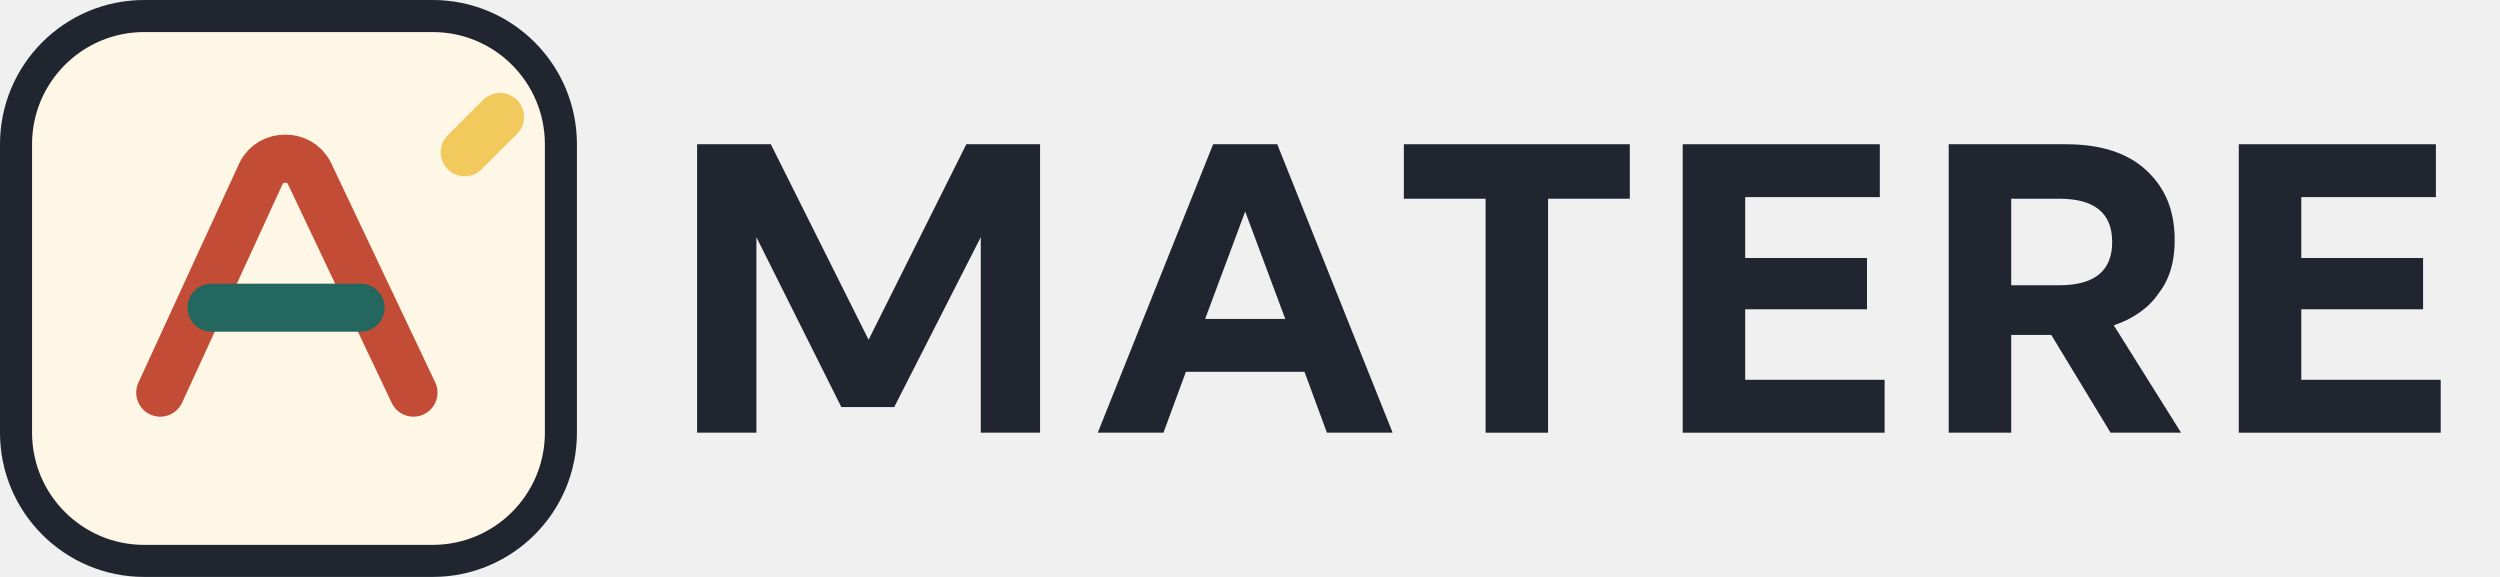
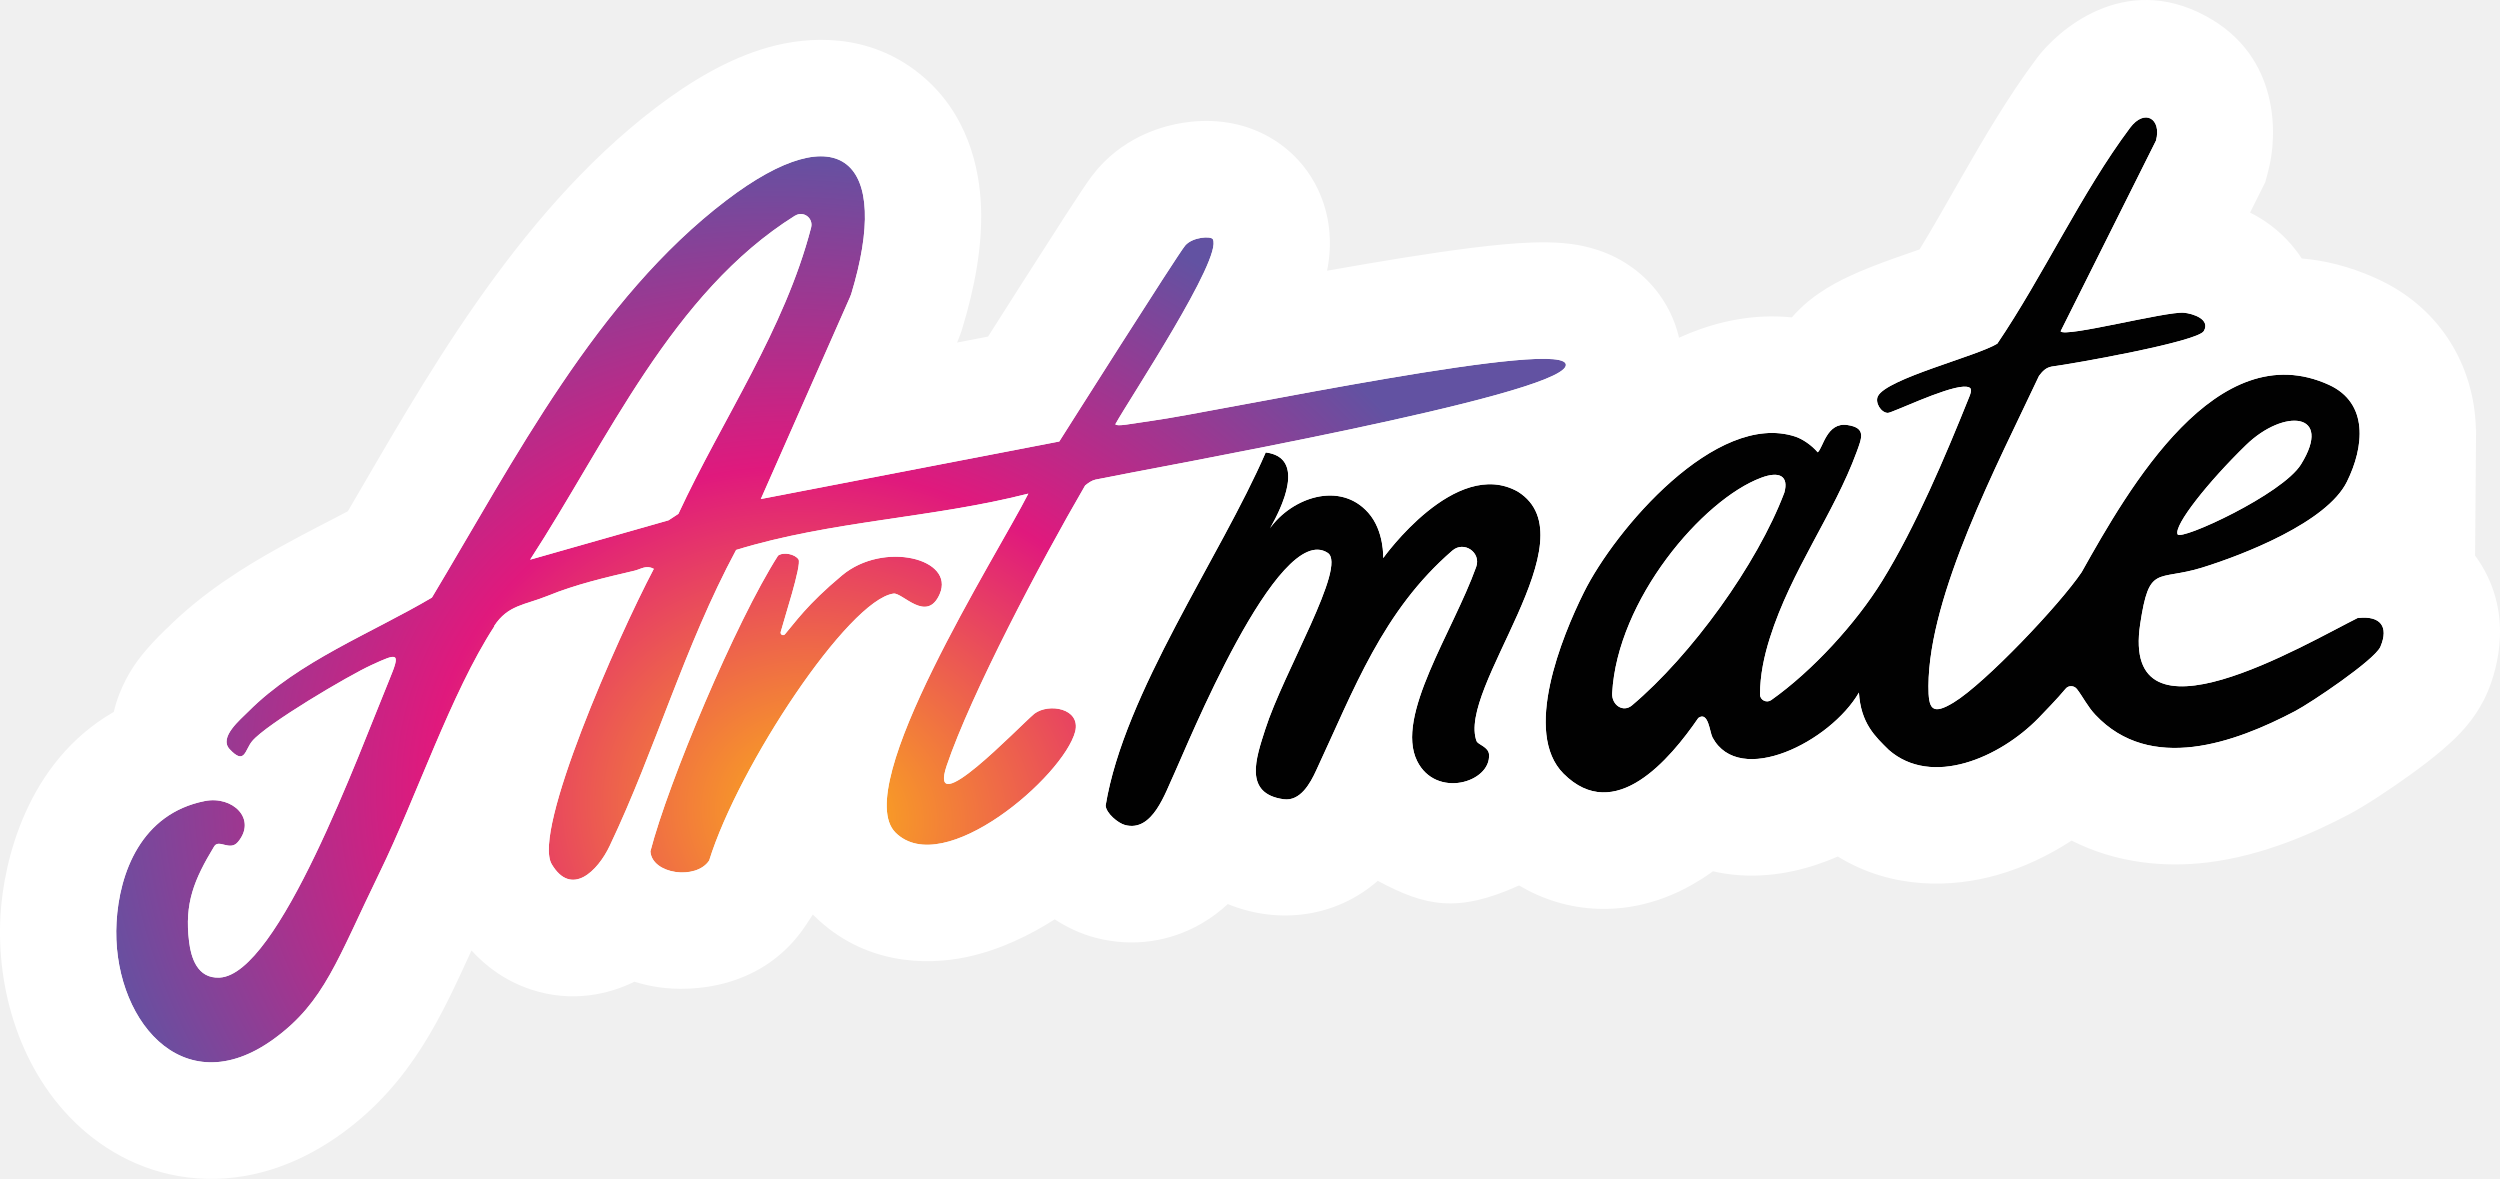
- <svg xmlns="http://www.w3.org/2000/svg" width="156" height="36" viewBox="0 0 156 36" fill="none" role="img" aria-labelledby="title">
-   <rect x="1" y="1" width="34" height="34" rx="8" fill="#FFF7E6" stroke="#202530" stroke-width="2" />
-   <path d="M10 24.5L16.3 10.8C16.9 9.6 18.7 9.6 19.3 10.8L25.8 24.5" stroke="#C24C36" stroke-width="3" stroke-linecap="round" stroke-linejoin="round" />
-   <path d="M13.2 19.2H22.5" stroke="#24675F" stroke-width="3" stroke-linecap="round" />
-   <path d="M29 9.5L31.2 7.3" stroke="#F2C95C" stroke-width="3" stroke-linecap="round" />
-   <path d="M43.5 27V9H48.1L54.2 21.2L60.3 9H64.9V27H61.2V14.8L55.8 25.4H52.5L47.2 14.8V27H43.5Z" fill="#202530" />
-   <path d="M68.5 27L75.7 9H79.7L86.9 27H82.8L81.4 23.2H74L72.6 27H68.5ZM75.2 19.9H80.2L77.7 13.2L75.2 19.9Z" fill="#202530" />
-   <path d="M92.7 27V12.4H87.6V9H101.7V12.4H96.6V27H92.7Z" fill="#202530" />
-   <path d="M105 27V9H117.3V12.3H108.9V16.1H116.5V19.3H108.9V23.7H117.6V27H105Z" fill="#202530" />
-   <path d="M121.6 27V9H128.9C131 9 132.7 9.5 133.9 10.6C135.1 11.7 135.7 13.1 135.7 15C135.7 16.3 135.4 17.4 134.7 18.3C134.1 19.2 133.1 19.9 131.9 20.3L136.1 27H131.7L128 20.9H125.5V27H121.6ZM125.5 17.8H128.5C130.7 17.8 131.8 16.9 131.8 15.1C131.8 13.3 130.7 12.4 128.5 12.4H125.5V17.8Z" fill="#202530" />
-   <path d="M139.7 27V9H152V12.3H143.6V16.1H151.2V19.3H143.6V23.7H152.3V27H139.7Z" fill="#202530" />
+ <svg xmlns="http://www.w3.org/2000/svg" width="123" height="58" viewBox="0 0 123 58" fill="none">
+   <g clip-path="url(#clip0_1736_801)">
+     <path d="M116.028 30.389C113.44 31.672 104.326 37.117 105.297 30.702C105.745 27.741 106.106 28.613 108.329 27.932C110.378 27.298 114.486 25.699 115.469 23.7C116.312 21.995 116.55 19.833 114.582 18.934C109.072 16.421 104.74 24.005 102.416 28.151C101.339 29.751 97.669 33.618 96.117 34.563C95.043 35.217 94.874 34.876 94.879 33.753C94.901 29.244 98.284 22.826 100.318 18.495C100.49 18.268 100.649 18.092 100.944 18.035C101.987 17.901 108.119 16.816 108.427 16.29C108.764 15.706 107.89 15.431 107.454 15.387C106.589 15.306 101.558 16.626 101.381 16.299L106.074 6.918C106.361 5.843 105.517 5.319 104.793 6.295C102.429 9.45 100.507 13.602 98.267 16.908C97.271 17.523 92.838 18.624 92.394 19.49C92.235 19.799 92.538 20.307 92.88 20.316C93.075 20.323 95.652 19.072 96.599 19.026C97.026 19.008 97.03 19.167 96.891 19.515C95.721 22.429 94.241 25.932 92.598 28.587C91.322 30.653 89.186 33 87.14 34.447C86.912 34.605 86.59 34.443 86.592 34.167C86.595 33.221 86.79 32.29 87.079 31.379C88.127 28.06 90.234 25.272 91.344 22.246C91.599 21.543 91.829 21.05 90.891 20.911C89.871 20.76 89.694 22.041 89.432 22.254C89.127 21.897 88.681 21.596 88.323 21.479C84.427 20.209 79.452 26.066 77.925 29.147C76.83 31.349 74.918 36.056 76.925 38.065C79.444 40.582 82.157 37.364 83.557 35.324C84.056 34.975 84.114 36.026 84.255 36.284C85.58 38.743 90.056 36.499 91.458 34.076C91.55 35.589 92.261 36.241 92.927 36.897C95.039 38.744 98.388 37.283 100.294 35.33C100.551 35.061 101.231 34.368 101.626 33.888C101.77 33.709 102.048 33.721 102.187 33.906C102.493 34.305 102.705 34.76 103.092 35.17C105.798 38.045 109.942 36.555 112.924 34.984C113.715 34.568 116.842 32.463 117.116 31.819C117.543 30.815 117.102 30.292 116.044 30.403L116.028 30.408L116.028 30.389ZM113.209 22.846C112.297 24.321 107.295 26.616 107.138 26.289C106.935 25.857 108.65 23.697 110.505 21.895C112.36 20.093 114.806 20.264 113.209 22.846ZM80.291 34.705C79.851 35.075 79.288 34.682 79.318 34.108C79.568 29.513 83.755 24.591 86.643 23.509C87.57 23.158 88.009 23.439 87.789 24.235C86.446 27.784 83.206 32.247 80.291 34.705Z" fill="#010101" />
+     <path d="M72.657 36.487C71.638 33.892 78.354 26.503 74.685 24.191C71.613 22.455 68.055 27.457 68.055 27.457C68.055 27.457 68.114 26.122 67.32 25.226C65.796 23.509 63.127 24.659 62.234 26.403C62.234 26.403 64.79 22.574 62.274 22.26C60.049 27.395 55.306 34.093 54.398 39.632C54.417 40.008 55.006 40.503 55.359 40.594C56.715 40.945 57.32 39.028 57.791 38.026C58.334 36.864 62.882 25.584 65.326 27.204C66.292 27.844 63.142 33.086 62.249 35.891C61.8 37.294 61.169 39.05 63.158 39.324C63.976 39.434 64.468 38.539 64.756 37.91C66.624 33.908 68.022 30.057 71.458 27.089C72.03 26.596 72.884 27.183 72.628 27.894C71.479 31.093 68.629 35.227 69.722 37.44C70.647 39.31 73.356 38.501 73.262 37.122C73.237 36.749 72.725 36.635 72.667 36.485L72.662 36.484L72.657 36.487Z" fill="#010101" />
+     <path d="M24.309 30.804C24.992 29.758 25.809 29.777 26.952 29.313C28.327 28.752 29.772 28.416 31.213 28.079C31.549 27.999 31.786 27.784 32.167 27.986C30.372 31.394 26.177 40.893 27.145 42.52C28.114 44.146 29.411 42.855 29.997 41.616C32.26 36.861 33.637 31.866 36.216 27.057C40.878 25.621 45.861 25.496 50.593 24.286C49.064 27.304 41.788 38.722 44.063 40.967C46.421 43.296 52.335 38.184 52.901 35.987C53.176 34.844 51.601 34.581 50.893 35.112C50.065 35.813 45.616 40.505 46.577 37.669C47.776 34.138 51.165 27.707 53.389 23.885C53.543 23.762 53.697 23.644 53.896 23.597C56.846 22.986 76.62 19.486 77.034 18.001C77.448 16.515 59.911 20.255 56.675 20.702C55.605 20.85 54.959 21.003 54.874 20.872C55.574 19.609 60.173 12.688 59.672 11.77C59.582 11.603 58.678 11.654 58.313 12.078C57.948 12.502 52.115 21.721 52.115 21.721L37.433 24.552L41.82 14.617C41.842 14.569 41.861 14.514 41.879 14.465C43.868 7.913 41.355 5.576 35.74 9.852C29.353 14.713 25.318 22.613 21.25 29.4C18.284 31.152 14.69 32.529 12.227 34.998C11.822 35.406 10.757 36.274 11.295 36.857C12.047 37.664 12.042 36.903 12.406 36.464C13.104 35.625 17.135 33.241 18.278 32.718C19.596 32.113 19.719 32.076 19.154 33.444C17.649 37.084 13.703 47.948 10.804 48.097C9.691 48.154 9.396 47.087 9.302 46.323C9.07 44.438 9.547 43.281 10.534 41.648C10.768 41.255 11.31 41.904 11.71 41.42C12.645 40.296 11.452 39.139 10.078 39.41C6.939 40.031 5.871 42.954 5.734 45.371C5.464 50.005 8.921 54.426 13.476 51.114C15.973 49.298 16.59 47.208 18.678 42.926C20.46 39.28 22.192 34.087 24.32 30.817L24.309 30.804ZM39.117 10.613C39.528 10.355 40.026 10.73 39.906 11.197C38.599 16.229 35.553 20.598 33.376 25.281L32.89 25.599L26.082 27.535C29.883 21.689 33.055 14.404 39.112 10.612L39.117 10.613Z" fill="url(#paint0_radial_1736_801)" />
+     <path d="M38.281 27.336C36.203 30.585 32.874 38.494 32 41.884C32.064 43.01 34.249 43.314 34.891 42.336C36.343 37.668 41.734 29.537 43.956 29.205C44.397 29.136 45.598 30.68 46.233 29.227C46.995 27.486 43.473 26.602 41.432 28.305C39.691 29.756 39.106 30.643 38.616 31.21C38.528 31.3 38.377 31.217 38.41 31.092C38.553 30.534 39.455 27.778 39.286 27.522C39.116 27.266 38.56 27.14 38.281 27.336Z" fill="url(#paint1_radial_1736_801)" />
+     <path d="M100.22 2.852C101.216 1.525 104.468 -1.401 108.526 0.789C112.233 2.789 112.041 6.753 111.601 8.398L111.451 8.963L110.703 10.457C110.903 10.558 111.104 10.672 111.304 10.799C111.786 11.107 112.594 11.709 113.244 12.716C114.38 12.812 115.572 13.104 116.81 13.651L116.954 13.716L116.956 13.717C119.972 15.095 121.521 17.76 121.776 20.477C121.797 20.695 121.809 20.911 121.814 21.124L121.823 21.119L121.774 27.333C123.755 30.04 122.851 32.956 122.382 34.063L122.38 34.066L122.379 34.069C121.919 35.148 121.225 35.873 121.047 36.062C120.74 36.387 120.425 36.67 120.173 36.886C119.657 37.327 119.073 37.768 118.553 38.142C117.586 38.839 116.344 39.66 115.584 40.059V40.059C113.895 40.949 111.375 42.101 108.586 42.436C106.547 42.68 104.164 42.493 101.922 41.357C100.817 42.079 99.572 42.679 98.242 43.055C96.087 43.664 93.115 43.798 90.419 42.14C90.233 42.221 90.047 42.298 89.862 42.368C88.585 42.855 86.81 43.283 84.867 42.981C84.671 42.951 84.475 42.913 84.279 42.867C84.101 42.996 83.919 43.12 83.733 43.239C82.557 43.989 80.803 44.784 78.644 44.714C77.194 44.667 75.88 44.242 74.737 43.565C71.714 44.931 70.137 44.598 67.787 43.337C65.727 45.14 62.9 45.499 60.408 44.48C60.04 44.821 59.601 45.16 59.083 45.457C57.582 46.318 55.762 46.619 53.926 46.144C53.124 45.936 52.441 45.591 51.893 45.232C50.705 45.989 49.2 46.745 47.522 47.094C45.551 47.504 42.493 47.465 40.049 45.052C40.03 45.033 40.011 45.014 39.992 44.995L39.672 45.484C37.581 48.675 34.032 48.815 32.388 48.57C32.02 48.515 31.623 48.429 31.212 48.301C29.968 48.915 28.145 49.352 26.125 48.684C24.848 48.261 23.894 47.528 23.197 46.763C21.788 49.825 20.313 53.226 16.837 55.754C14.932 57.139 12.665 58.052 10.183 57.998C7.669 57.943 5.537 56.906 3.957 55.473C0.984 52.775 -0.185 48.658 0.023 45.045H0.023C0.174 42.4 1.305 37.496 5.598 35.026C5.892 33.777 6.49 32.889 6.797 32.471C7.384 31.669 8.43 30.697 8.177 30.952L8.179 30.95L8.182 30.946C9.987 29.137 12.062 27.866 13.787 26.911C15.282 26.085 16.18 25.652 17.114 25.154C20.704 19.029 25.28 10.615 32.281 5.287C33.97 4.001 35.838 2.882 37.802 2.329C39.77 1.775 42.712 1.596 45.239 3.626C47.628 5.545 48.19 8.299 48.265 10.147C48.344 12.099 47.953 14.156 47.352 16.135L47.312 16.267L47.266 16.396C47.263 16.402 47.264 16.401 47.26 16.413C47.257 16.422 47.252 16.434 47.247 16.448C47.237 16.475 47.222 16.518 47.203 16.568C47.178 16.634 47.139 16.733 47.088 16.854L48.612 16.56C49.099 15.792 49.675 14.886 50.258 13.972C51.012 12.79 51.783 11.585 52.392 10.644C52.695 10.176 52.968 9.759 53.181 9.438C53.256 9.325 53.64 8.732 53.983 8.334L54.052 8.255C55.512 6.612 57.372 6.173 58.202 6.041C58.735 5.957 59.403 5.909 60.134 5.995C60.485 6.036 61.07 6.131 61.735 6.399C62.245 6.604 63.74 7.278 64.691 9.02L64.691 9.02C65.477 10.46 65.452 11.814 65.418 12.367C65.396 12.72 65.347 13.042 65.292 13.319C65.938 13.204 66.598 13.089 67.267 12.976C69.651 12.57 72.093 12.195 73.966 12.024C74.835 11.946 75.925 11.876 76.909 11.962C77.28 11.994 78.367 12.095 79.497 12.669C80.106 12.979 81.192 13.659 81.969 14.999C82.275 15.528 82.483 16.073 82.609 16.615C82.782 16.536 82.958 16.46 83.136 16.389C84.529 15.827 86.267 15.422 88.158 15.616C88.707 14.982 89.251 14.598 89.494 14.431C90.012 14.074 90.529 13.808 90.91 13.627C91.681 13.261 92.538 12.943 93.204 12.705C93.826 12.483 94.117 12.384 94.443 12.271C95.097 11.202 95.762 10.022 96.522 8.693C97.566 6.869 98.79 4.764 100.204 2.874C100.206 2.871 100.208 2.868 100.21 2.865C100.213 2.861 100.216 2.857 100.22 2.852ZM41.88 14.466C43.869 7.914 41.356 5.577 35.74 9.853C29.354 14.713 25.319 22.614 21.251 29.401C18.284 31.152 14.691 32.53 12.228 34.999C11.823 35.407 10.757 36.275 11.296 36.858C12.048 37.664 12.042 36.904 12.406 36.465C13.105 35.625 17.135 33.242 18.279 32.719C19.597 32.114 19.72 32.077 19.155 33.444C17.65 37.085 13.704 47.949 10.805 48.098C9.692 48.155 9.396 47.088 9.303 46.324C9.07 44.439 9.548 43.282 10.535 41.649C10.769 41.256 11.311 41.904 11.711 41.421C12.645 40.297 11.452 39.14 10.078 39.411C6.94 40.032 5.872 42.955 5.734 45.371C5.465 50.006 8.922 54.427 13.477 51.114C15.973 49.299 16.591 47.209 18.679 42.927C20.461 39.281 22.193 34.088 24.321 30.817L24.31 30.805C24.993 29.758 25.81 29.778 26.953 29.314C28.328 28.753 29.773 28.417 31.213 28.08C31.549 28 31.787 27.785 32.168 27.987C30.372 31.395 26.177 40.894 27.146 42.521C28.114 44.147 29.412 42.856 29.997 41.617C32.261 36.861 33.638 31.867 36.217 27.058C40.878 25.622 45.862 25.497 50.594 24.287C49.065 27.305 41.789 38.723 44.063 40.968C46.422 43.297 52.336 38.185 52.902 35.988C53.176 34.845 51.601 34.581 50.893 35.113C50.066 35.814 45.616 40.506 46.578 37.669C47.777 34.139 51.166 27.708 53.389 23.886C53.544 23.763 53.697 23.645 53.897 23.598C56.835 22.989 76.466 19.515 77.028 18.019L77.034 18.001C77.448 16.515 59.912 20.256 56.676 20.703C55.606 20.851 54.959 21.003 54.875 20.873C55.575 19.61 60.174 12.689 59.672 11.771C59.582 11.604 58.678 11.655 58.313 12.079C57.949 12.502 52.129 21.703 52.116 21.722L37.433 24.552L41.821 14.618C41.843 14.569 41.862 14.515 41.88 14.466ZM46.234 29.228C46.996 27.487 43.474 26.603 41.432 28.305C39.692 29.757 39.107 30.643 38.616 31.21C38.529 31.301 38.378 31.218 38.41 31.093C38.554 30.535 39.456 27.779 39.287 27.523C39.117 27.267 38.561 27.141 38.281 27.336C36.204 30.586 32.875 38.494 32.001 41.884C32.065 43.01 34.25 43.315 34.891 42.337C36.344 37.669 41.735 29.537 43.957 29.205C44.398 29.137 45.599 30.681 46.234 29.228ZM62.272 22.259C60.047 27.395 55.304 34.092 54.397 39.631C54.416 40.007 55.004 40.502 55.357 40.594C56.713 40.945 57.318 39.027 57.789 38.025C58.332 36.864 62.88 25.583 65.325 27.203C66.29 27.844 63.14 33.085 62.247 35.89C61.798 37.293 61.166 39.049 63.156 39.323C63.974 39.434 64.466 38.539 64.754 37.909C66.622 33.908 68.02 30.057 71.456 27.088C72.028 26.595 72.882 27.183 72.626 27.893C71.478 31.093 68.627 35.227 69.72 37.439C70.645 39.309 73.354 38.501 73.26 37.121C73.235 36.748 72.723 36.635 72.665 36.484L72.66 36.483L72.655 36.487C71.636 33.892 78.352 26.502 74.683 24.191C71.614 22.456 68.061 27.446 68.053 27.456C68.053 27.453 68.111 26.12 67.318 25.226C65.918 23.649 63.554 24.49 62.485 25.988C63.063 24.988 64.275 22.509 62.272 22.259ZM106.076 6.917C106.363 5.842 105.518 5.318 104.794 6.294C102.43 9.449 100.508 13.602 98.268 16.907C97.273 17.523 92.84 18.623 92.395 19.489C92.237 19.799 92.539 20.306 92.881 20.316C93.077 20.322 95.653 19.071 96.6 19.025C97.028 19.008 97.031 19.166 96.892 19.515C95.722 22.428 94.243 25.931 92.6 28.586C91.324 30.652 89.188 32.999 87.141 34.446C86.914 34.604 86.591 34.442 86.594 34.166C86.596 33.22 86.792 32.29 87.081 31.378C88.129 28.06 90.235 25.272 91.345 22.245C91.6 21.542 91.831 21.049 90.892 20.91C89.873 20.759 89.695 22.04 89.433 22.253C89.128 21.896 88.683 21.595 88.324 21.478C84.429 20.208 79.454 26.065 77.926 29.146C76.832 31.348 74.919 36.055 76.926 38.064C79.446 40.581 82.159 37.363 83.559 35.323C84.057 34.974 84.116 36.025 84.256 36.283C85.581 38.742 90.058 36.498 91.46 34.075C91.551 35.588 92.262 36.24 92.929 36.897C95.041 38.743 98.39 37.282 100.296 35.33C100.552 35.061 101.233 34.367 101.627 33.888C101.772 33.708 102.049 33.721 102.189 33.905C102.494 34.304 102.707 34.759 103.093 35.17C105.799 38.044 109.944 36.554 112.926 34.984C113.705 34.574 116.747 32.528 117.103 31.85L117.118 31.819C117.544 30.814 117.103 30.291 116.046 30.402L116.03 30.407V30.388C113.442 31.671 104.327 37.116 105.299 30.701C105.747 27.74 106.108 28.613 108.331 27.931C110.379 27.297 114.488 25.698 115.471 23.699C116.314 21.994 116.551 19.832 114.583 18.933C109.074 16.42 104.742 24.004 102.418 28.15C101.341 29.75 97.671 33.618 96.118 34.562C95.044 35.216 94.876 34.875 94.88 33.752C94.903 29.243 98.286 22.825 100.32 18.494C100.492 18.267 100.65 18.091 100.945 18.035C101.989 17.901 108.121 16.816 108.429 16.289C108.766 15.705 107.892 15.43 107.456 15.386C106.59 15.305 101.56 16.626 101.383 16.299L106.076 6.917ZM86.644 23.508C87.571 23.157 88.011 23.438 87.791 24.234C86.448 27.784 83.207 32.246 80.293 34.705C79.853 35.074 79.29 34.681 79.32 34.108C79.569 29.512 83.757 24.59 86.644 23.508ZM39.117 10.614C39.529 10.356 40.027 10.731 39.907 11.198C38.6 16.23 35.554 20.599 33.377 25.282L32.891 25.6L26.083 27.536C29.883 21.69 33.056 14.405 39.113 10.613L39.117 10.614ZM110.507 21.894C112.362 20.092 114.808 20.264 113.211 22.845C112.298 24.32 107.297 26.615 107.14 26.288C106.936 25.856 108.652 23.696 110.507 21.894Z" fill="white" />
+   </g>
+   <defs>
+     <radialGradient id="paint0_radial_1736_801" cx="0" cy="0" r="1" gradientTransform="matrix(-8.09745 31.4079 36.1907 9.37137 40.3632 40.1022)" gradientUnits="userSpaceOnUse">
+       <stop stop-color="#FCB316" />
+       <stop offset="0.52" stop-color="#E0197D" />
+       <stop offset="1" stop-color="#6252A2" />
+     </radialGradient>
+     <radialGradient id="paint1_radial_1736_801" cx="0" cy="0" r="1" gradientTransform="matrix(-8.09745 31.4079 36.1907 9.37137 40.363 40.1025)" gradientUnits="userSpaceOnUse">
+       <stop stop-color="#FCB316" />
+       <stop offset="0.52" stop-color="#E0197D" />
+       <stop offset="1" stop-color="#6252A2" />
+     </radialGradient>
+     <clipPath id="clip0_1736_801">
+       <rect width="123" height="58" fill="white" />
+     </clipPath>
+   </defs>
</svg>
